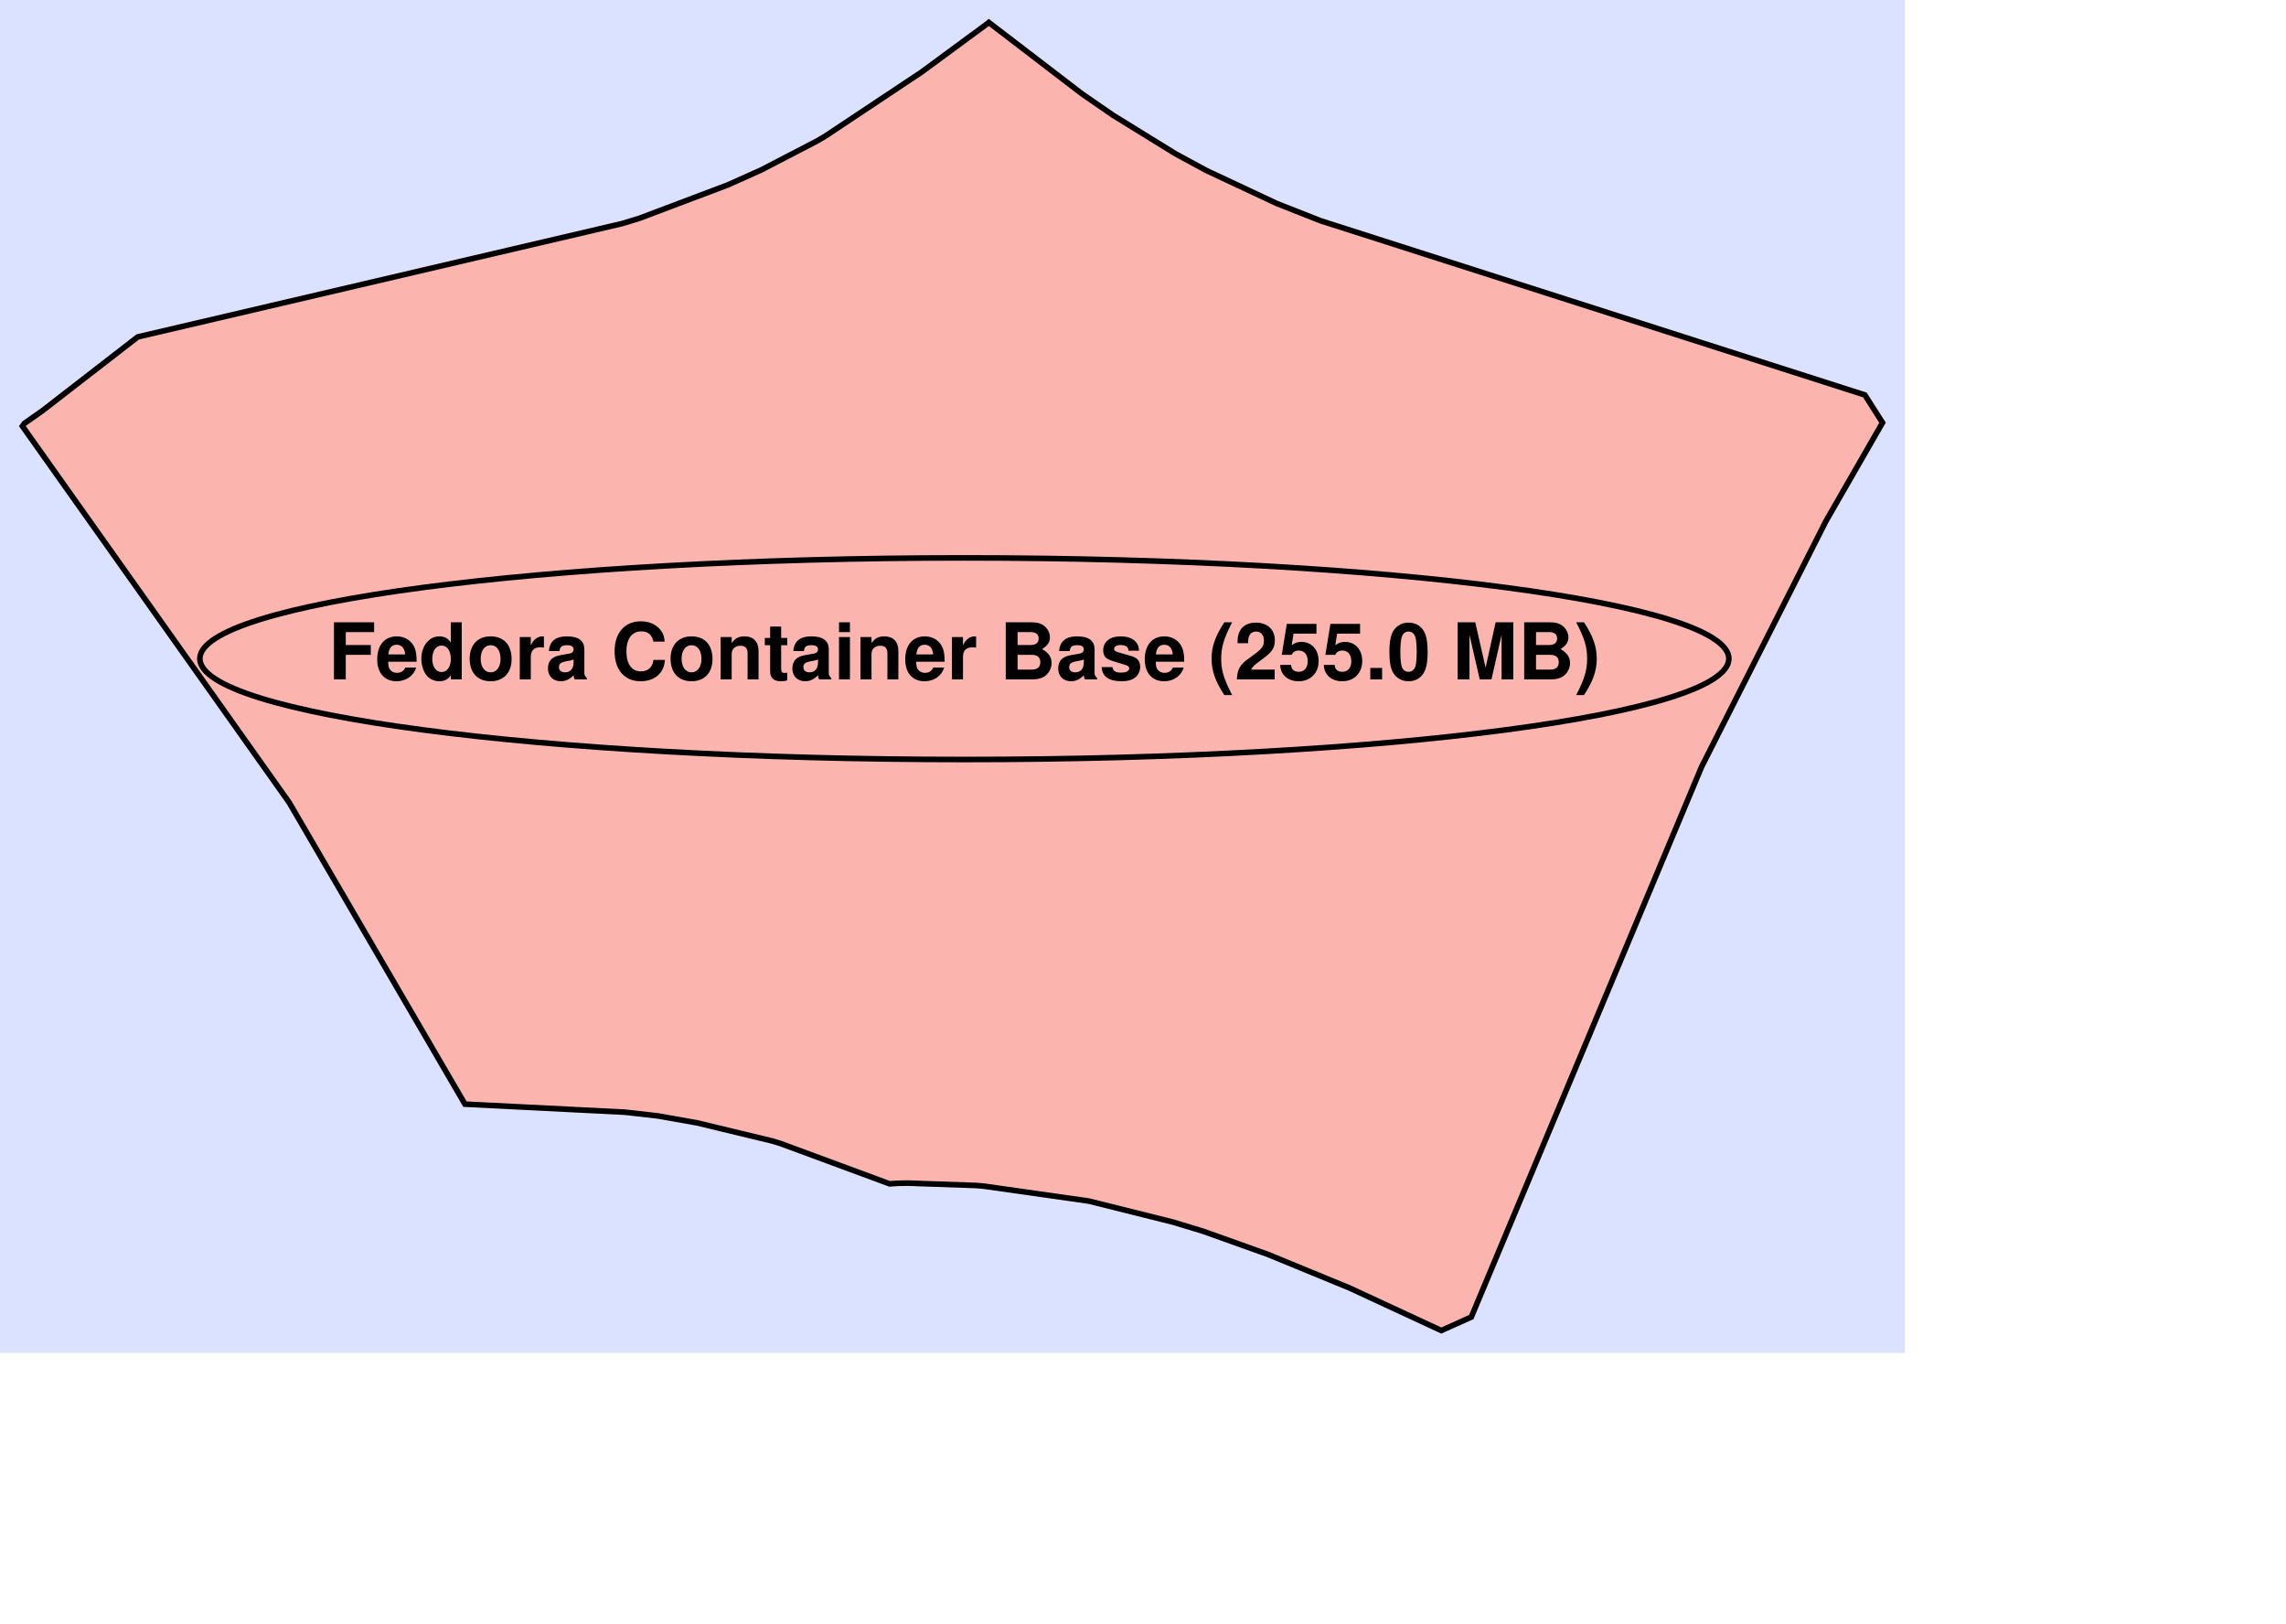
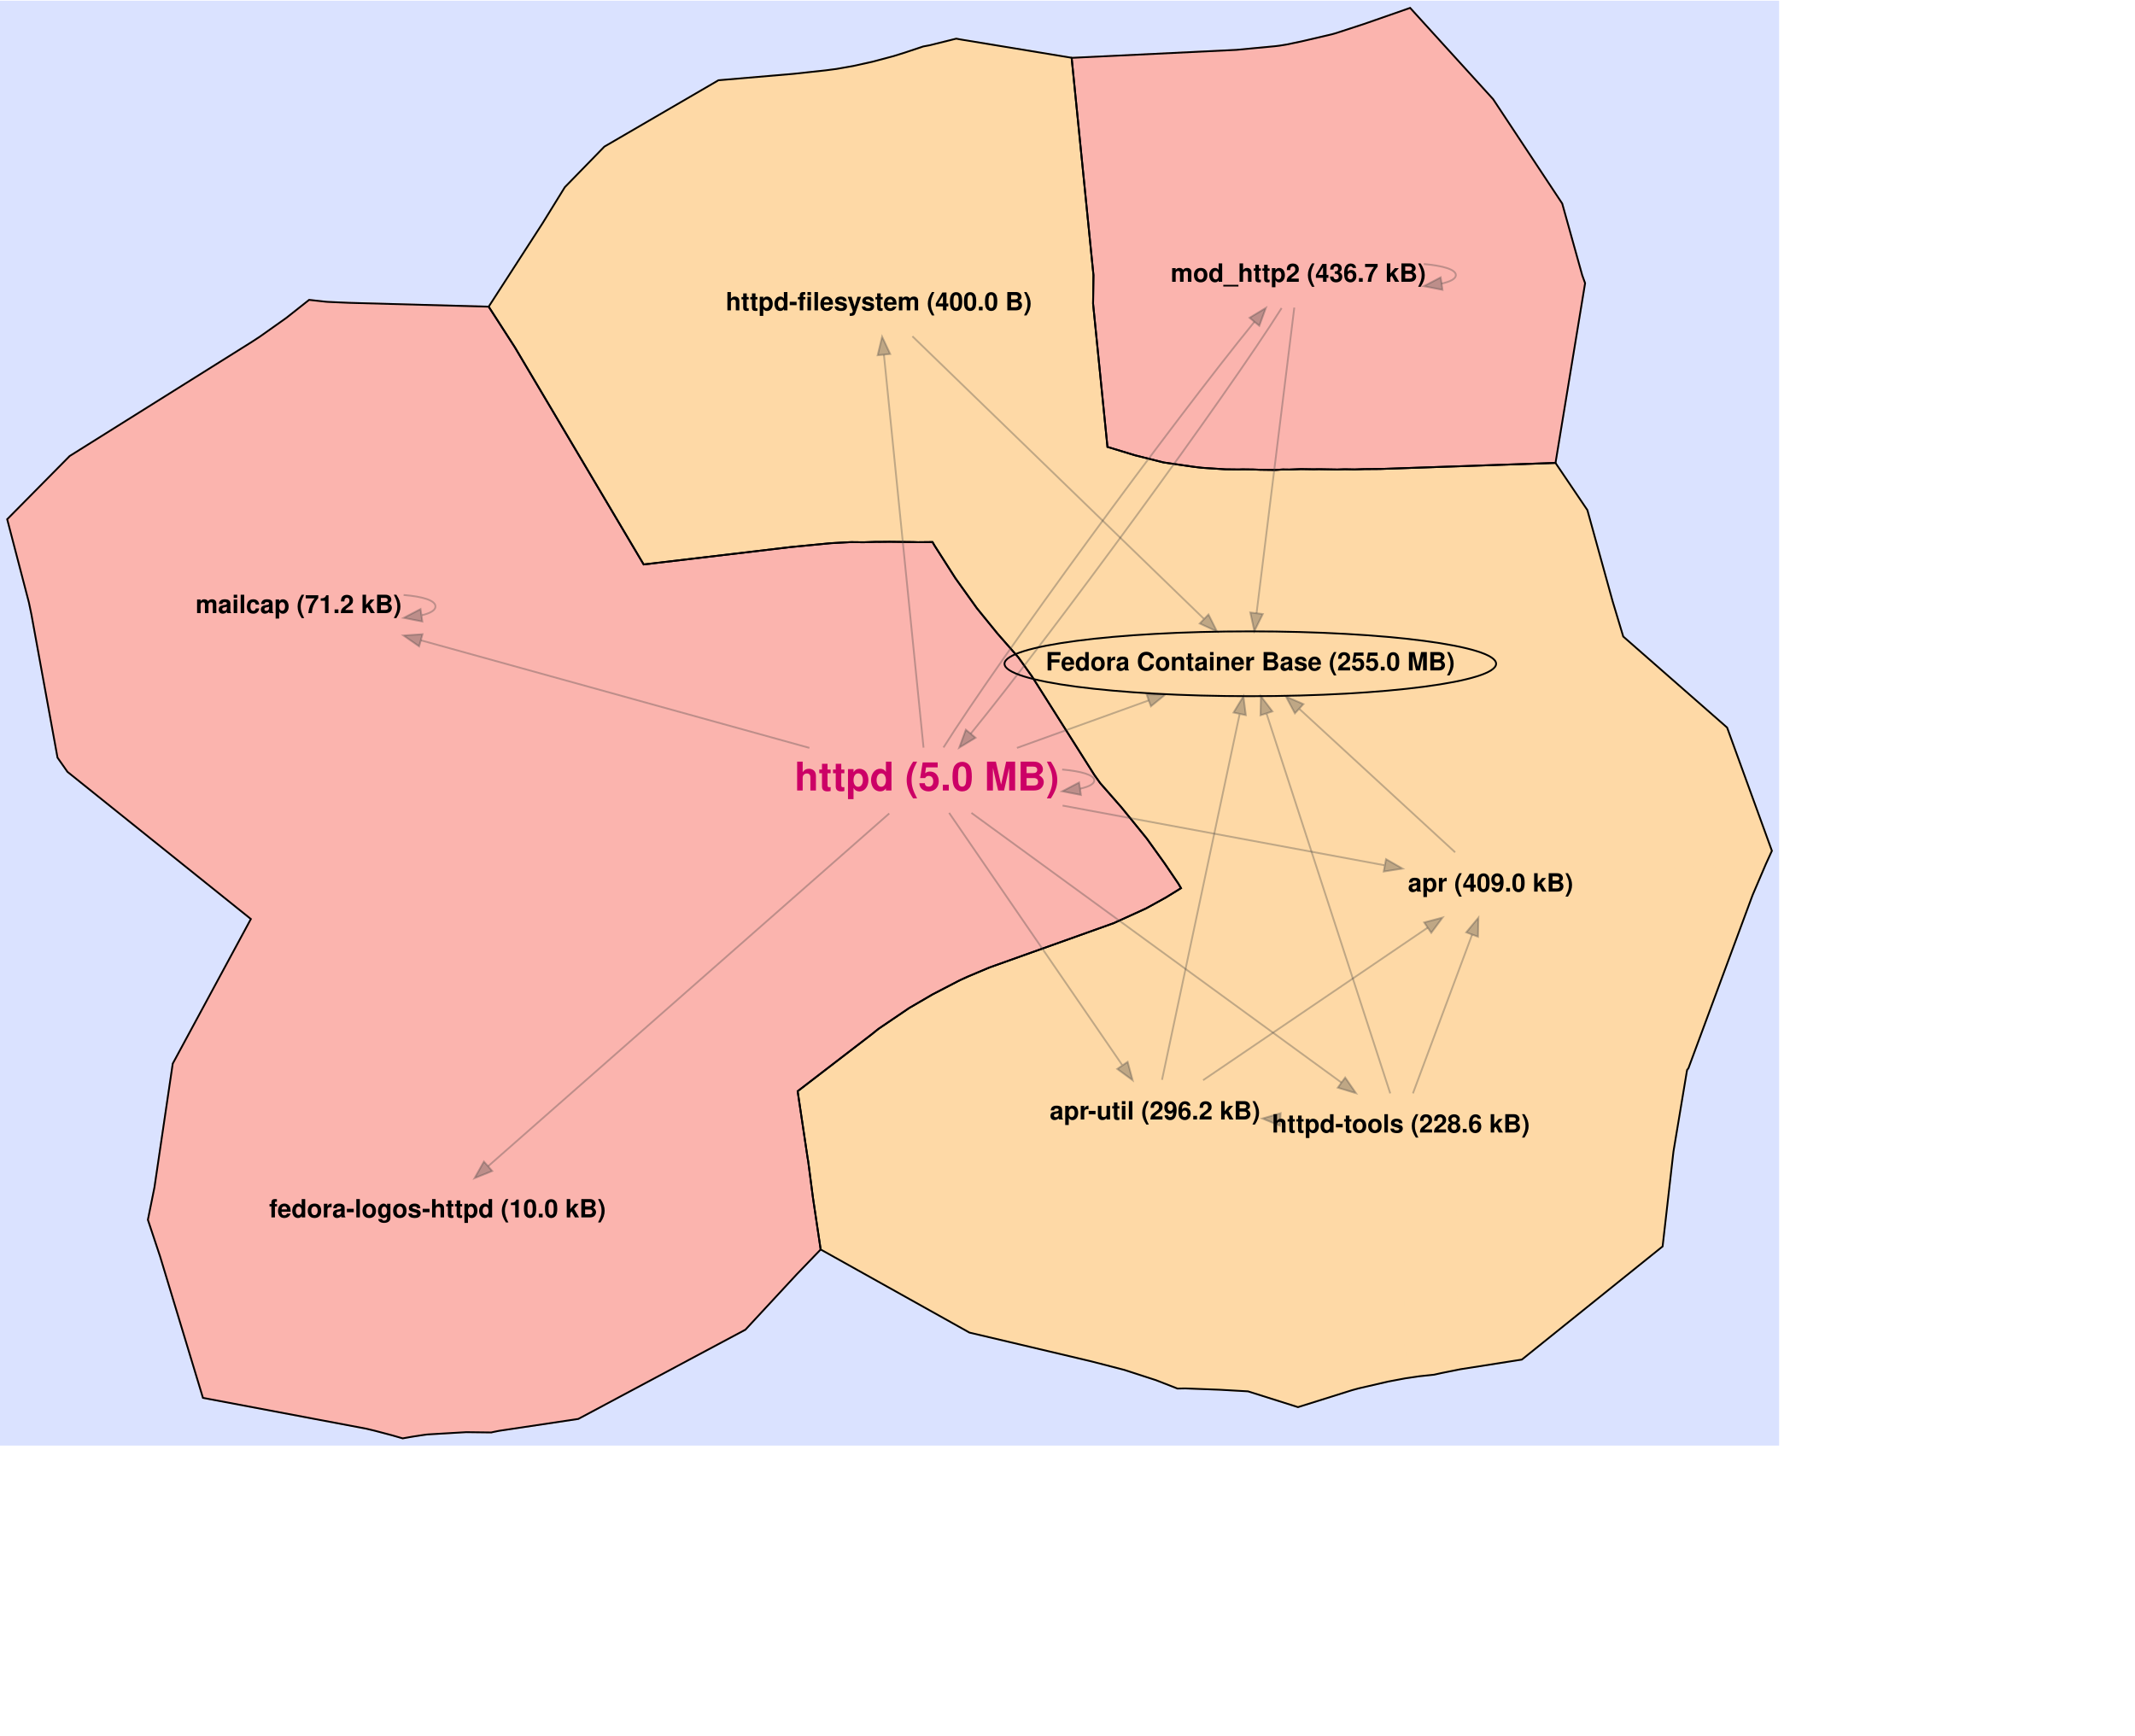
- <svg xmlns="http://www.w3.org/2000/svg" width="283pt" height="201pt" viewBox="0.00 0.00 340.12 241.55">
-   <g id="graph0" class="graph" transform="scale(.8333 .8333) rotate(0) translate(35.6943 135.5959)">
-     <polygon fill="#dae2ff" stroke="transparent" points="-35.694,105.951 -35.694,-135.596 304.422,-135.596 304.422,105.951 -35.694,105.951" />
-     <polygon fill="#fbb4ae" stroke="#fbb4ae" points="81.727,63.627 75.898,62.965 47.321,61.531 15.946,7.689 -31.694,-59.517 -31.337,-60.011 -28.168,-62.233 -11.096,-75.453 75.37,-95.684 78.478,-96.632 94.227,-102.577 100.226,-105.263 110.235,-110.46 111.671,-111.307 128.836,-122.725 140.71,-131.466 140.858,-131.596 157.474,-118.869 163.047,-115.023 174.238,-108.124 179.717,-105.156 192.264,-99.275 200.082,-96.194 297.273,-65.087 300.422,-60.138 290.32,-42.562 268.125,1.294 227.001,99.544 221.647,101.951 205.31,94.373 190.701,88.363 179.12,84.223 173.706,82.581 158.706,78.835 140.047,76.181 138.617,76.054 126.405,75.629 124.5,75.664 123.155,75.762 103.672,68.562 102.169,68.104 88.786,64.877 81.727,63.627 81.727,63.627" />
-     <polyline fill="none" stroke="#000000" points="111.671,-111.307 110.235,-110.46 100.226,-105.263 94.227,-102.577 78.478,-96.632 75.37,-95.684 -11.096,-75.453 -28.168,-62.233 -31.337,-60.011 -31.694,-59.517 15.946,7.689 47.321,61.531 75.898,62.965 81.727,63.627 88.786,64.877 102.169,68.104 103.672,68.562 123.155,75.762 124.5,75.664 126.405,75.629 138.617,76.054 140.047,76.181 158.706,78.835 173.706,82.581 179.12,84.223 190.701,88.363 205.31,94.373 221.647,101.951 227.001,99.544 268.125,1.294 290.32,-42.562 300.422,-60.138 297.273,-65.087 200.082,-96.194 192.264,-99.275 179.717,-105.156 174.238,-108.124 163.047,-115.023 157.474,-118.869 140.858,-131.596 140.71,-131.466 128.836,-122.725 111.671,-111.307 " />
+ <svg xmlns="http://www.w3.org/2000/svg" width="823pt" height="669pt" viewBox="0.00 0.00 987.99 802.46">
+   <g id="graph0" class="graph" transform="scale(.8333 .8333) rotate(0) translate(107.829 690.0486)">
+     <polygon fill="#dae2ff" stroke="transparent" points="-107.829,112.413 -107.829,-690.049 880.165,-690.049 880.165,112.413 -107.829,112.413" />
+     <polygon fill="#fed9a6" stroke="#fed9a6" points="163.552,-520.121 178.19,-497.405 249.615,-376.948 331.236,-386.601 353.58,-388.764 364.093,-389.327 365.047,-389.357 371.79,-389.28 378.769,-389.503 380.647,-389.482 386.146,-389.54 390.44,-389.492 390.49,-389.489 399.371,-389.392 401.956,-389.308 410.024,-389.395 411.216,-387.334 422.73,-369.321 434.651,-352.649 446.069,-338.61 457.7,-325.342 465.224,-314.824 499.835,-260.149 503.124,-255.525 514.863,-242.134 529.019,-224.718 538.788,-211.111 546.539,-199.702 548.017,-197.163 539.784,-192.076 528.629,-185.917 510.674,-177.75 441.646,-153.113 429.765,-148.099 425.168,-146.012 410.106,-138.193 397.087,-130.605 380.231,-119.168 379.204,-118.374 376.326,-116.051 335.134,-84.39 340.657,-47.41 341.013,-45.3 343.642,-25.145 347.913,3.506 430.542,49.662 498.003,65.596 516.559,70.392 534.131,76.092 546.078,80.753 550.386,80.674 569.437,81.4 585.232,82.298 612.998,91.065 643.13,81.612 642.148,20.691 642.148,20.691 643.13,81.612 646.732,80.633 663.029,76.874 672.504,75.083 672.686,-20.223 672.686,-20.223 672.504,75.083 680.444,73.913 688.519,73.059 692.751,72.117 703.21,70.018 700.16,-28.087 700.16,-28.087 703.21,70.018 737.308,64.656 815.473,1.803 821.493,-50.867 828.878,-95.127 829.095,-96.255 829.785,-97.085 865.436,-193.31 752.595,-195.779 741.311,-192.36 741.311,-192.36 752.595,-195.779 865.436,-193.31 872.826,-210.582 741.756,-204.847 737.877,-200.883 735.05,-200.007 733.556,-198.915 731.705,-198.915 727.061,-156.08 725.06,-195.562 720.074,-194.076 720.074,-194.076 725.06,-195.562 729.109,-199.295 725.782,-202.145 725.782,-202.145 729.109,-199.295 725.06,-195.562 727.061,-156.08 731.705,-198.915 733.556,-198.915 735.05,-200.007 737.877,-200.883 741.756,-204.847 872.826,-210.582 876.165,-217.907 851.289,-286.366 793.611,-336.913 787.748,-356.371 773.698,-407.131 755.994,-433.339 658.604,-429.971 649.673,-429.899 644.437,-429.715 644.293,-351.779 644.293,-351.779 644.437,-429.715 638.881,-429.815 634.889,-429.671 634.71,-414.084 630.743,-322.173 626.872,-322.173 625.387,-321.73 625.387,-321.73 626.872,-322.173 630.743,-322.173 634.71,-414.084 634.889,-429.671 624.848,-429.843 623.269,-429.827 622.08,-429.783 614.72,-429.901 608.11,-429.649 604.591,-429.702 600.4,-429.425 591.929,-429.541 588.245,-429.689 582.036,-429.77 580.201,-429.695 572.641,-429.787 559.717,-430.63 555.015,-431.187 538.632,-433.562 542.613,-364.004 548.32,-322.05 552.153,-322.05 553.428,-321.677 556.792,-321.677 556.792,-321.677 553.428,-321.677 552.153,-322.05 548.32,-322.05 542.613,-364.004 538.632,-433.562 537.979,-433.691 522.442,-437.591 507.181,-442.23 499.193,-521.76 499.405,-537.65 487.287,-658.312 487.173,-658.38 425.768,-668.498 423.211,-668.971 408.333,-665.28 404.868,-664.637 394.529,-661.183 388.409,-659.278 376.687,-656.157 365.95,-653.783 356.718,-652.159 350.576,-651.355 332.905,-649.441 291.146,-645.865 227.785,-609 205.839,-586.48 193.462,-566.425 343.213,-526.749 346.443,-523.281 348.02,-522.564 348.621,-522.029 352.157,-522.029 356.264,-548.036 360.165,-521.893 363.056,-521.893 366.714,-550.349 370.799,-521.854 370.807,-521.854 373.832,-524.435 373.832,-524.435 370.807,-521.854 370.799,-521.854 366.714,-550.349 363.056,-521.893 360.165,-521.893 356.264,-548.036 352.157,-522.029 348.621,-522.029 348.02,-522.564 346.443,-523.281 343.213,-526.749 193.462,-566.425 163.552,-520.121 163.552,-520.121" />
+     <polygon fill="#fbb4ae" stroke="#fbb4ae" points="503.124,-255.525 499.835,-260.149 465.224,-314.824 457.7,-325.342 446.069,-338.61 434.651,-352.649 422.73,-369.321 422.909,-282.188 427.109,-257.117 425.746,-256.707 425.746,-256.707 427.109,-257.117 422.909,-282.188 422.73,-369.321 411.216,-387.334 412.038,-289.01 415.989,-257.447 416.391,-256.989 415.406,-255.873 409.446,-252.38 404.726,-252.38 404.726,-252.38 409.446,-252.38 415.406,-255.873 416.391,-256.989 415.989,-257.447 412.038,-289.01 411.216,-387.334 410.024,-389.395 401.956,-389.308 399.371,-389.392 390.49,-389.489 390.44,-389.492 386.146,-389.54 380.647,-389.482 378.769,-389.503 371.79,-389.28 365.047,-389.357 364.093,-389.327 353.58,-388.764 331.236,-386.601 249.615,-376.948 178.19,-497.405 163.552,-520.121 85.849,-522.265 74.303,-522.775 73.184,-522.861 63.836,-523.893 51.136,-513.858 51.818,-449.187 53.905,-398.347 58.477,-358.56 62.898,-357.318 62.898,-357.318 58.477,-358.56 53.905,-398.347 51.818,-449.187 51.136,-513.858 36.468,-503.466 31.916,-500.49 -69.144,-437.155 -103.829,-402.049 -91.782,-355.864 -90.381,-349.144 -75.885,-269.665 -70.364,-261.778 31.486,-180.036 -11.904,-99.7 -22.064,-30.96 -25.698,-12.983 -18.923,7.37 4.877,85.921 95.584,103.042 100.306,104.171 109.876,106.699 115.8,108.413 121.161,107.463 127.382,106.509 129.508,106.233 151.039,104.963 165,105.127 165.268,105.061 166.575,104.769 169.253,104.237 169.669,104.164 213.304,97.623 306.138,48.036 334.632,17.294 347.913,3.506 343.642,-25.145 341.013,-45.3 340.657,-47.41 335.134,-84.39 376.326,-116.051 379.204,-118.374 380.231,-119.168 397.087,-130.605 410.106,-138.193 425.168,-146.012 429.765,-148.099 441.646,-153.113 439.983,-212.941 439.983,-212.941 441.646,-153.113 510.674,-177.75 528.629,-185.917 539.784,-192.076 548.017,-197.163 546.539,-199.702 538.788,-211.111 529.019,-224.718 514.863,-242.134 503.124,-255.525 503.124,-255.525" />
+     <polygon fill="#fbb4ae" stroke="#fbb4ae" points="644.437,-429.715 649.673,-429.899 658.604,-429.971 755.994,-433.339 772.426,-533.155 770.809,-537.65 759.72,-577.392 721.352,-635.358 675.268,-686.049 649.421,-677.041 633.718,-671.928 631.683,-671.36 614.842,-667.429 606.846,-665.749 602.674,-665.066 599.998,-664.751 578.78,-662.74 487.287,-658.312 499.405,-537.65 516.912,-537.65 516.912,-537.65 499.405,-537.65 499.193,-521.76 507.181,-442.23 522.442,-437.591 537.979,-433.691 538.632,-433.562 555.015,-431.187 559.717,-430.63 572.641,-429.787 580.201,-429.695 582.036,-429.77 588.245,-429.689 591.929,-429.541 600.4,-429.425 604.591,-429.702 608.11,-429.649 614.72,-429.901 622.08,-429.783 623.269,-429.827 624.848,-429.843 634.889,-429.671 638.881,-429.815 644.437,-429.715 644.437,-429.715" />
+     <polyline fill="none" stroke="#000000" points="580.201,-429.695 582.036,-429.77 588.245,-429.689 591.929,-429.541 600.4,-429.425 604.591,-429.702 608.11,-429.649 614.72,-429.901 622.08,-429.783 623.269,-429.827 624.848,-429.843 634.889,-429.671 638.881,-429.815 644.437,-429.715 649.673,-429.899 658.604,-429.971 755.994,-433.339 773.698,-407.131 787.748,-356.371 793.611,-336.913 851.289,-286.366 876.165,-217.907 872.826,-210.582 865.436,-193.31 829.785,-97.085 829.095,-96.255 828.878,-95.127 821.493,-50.867 815.473,1.803 737.308,64.656 703.21,70.018 692.751,72.117 688.519,73.059 680.444,73.913 672.504,75.083 663.029,76.874 646.732,80.633 643.13,81.612 612.998,91.065 585.232,82.298 569.437,81.4 550.386,80.674 546.078,80.753 534.131,76.092 516.559,70.392 498.003,65.596 430.542,49.662 347.913,3.506 343.642,-25.145 341.013,-45.3 340.657,-47.41 335.134,-84.39 376.326,-116.051 379.204,-118.374 380.231,-119.168 397.087,-130.605 410.106,-138.193 425.168,-146.012 429.765,-148.099 441.646,-153.113 510.674,-177.75 528.629,-185.917 539.784,-192.076 548.017,-197.163 546.539,-199.702 538.788,-211.111 529.019,-224.718 514.863,-242.134 503.124,-255.525 499.835,-260.149 465.224,-314.824 457.7,-325.342 446.069,-338.61 434.651,-352.649 422.73,-369.321 411.216,-387.334 410.024,-389.395 401.956,-389.308 399.371,-389.392 390.49,-389.489 390.44,-389.492 386.146,-389.54 380.647,-389.482 378.769,-389.503 371.79,-389.28 365.047,-389.357 364.093,-389.327 353.58,-388.764 331.236,-386.601 249.615,-376.948 178.19,-497.405 163.552,-520.121 193.462,-566.425 205.839,-586.48 227.785,-609 291.146,-645.865 332.905,-649.441 350.576,-651.355 356.718,-652.159 365.95,-653.783 376.687,-656.157 388.409,-659.278 394.529,-661.183 404.868,-664.637 408.333,-665.28 423.211,-668.971 425.768,-668.498 487.173,-658.38 487.287,-658.312 499.405,-537.65 499.193,-521.76 507.181,-442.23 522.442,-437.591 537.979,-433.691 538.632,-433.562 555.015,-431.187 559.717,-430.63 572.641,-429.787 580.201,-429.695 " />
+     <polyline fill="none" stroke="#000000" points="129.508,106.233 127.382,106.509 121.161,107.463 115.8,108.413 109.876,106.699 100.306,104.171 95.584,103.042 4.877,85.921 -18.923,7.37 -25.698,-12.983 -22.064,-30.96 -11.904,-99.7 31.486,-180.036 -70.364,-261.778 -75.885,-269.665 -90.381,-349.144 -91.782,-355.864 -103.829,-402.049 -69.144,-437.155 31.916,-500.49 36.468,-503.466 51.136,-513.858 63.836,-523.893 73.184,-522.861 74.303,-522.775 85.849,-522.265 163.552,-520.121 178.19,-497.405 249.615,-376.948 331.236,-386.601 353.58,-388.764 364.093,-389.327 365.047,-389.357 371.79,-389.28 378.769,-389.503 380.647,-389.482 386.146,-389.54 390.44,-389.492 390.49,-389.489 399.371,-389.392 401.956,-389.308 410.024,-389.395 411.216,-387.334 422.73,-369.321 434.651,-352.649 446.069,-338.61 457.7,-325.342 465.224,-314.824 499.835,-260.149 503.124,-255.525 514.863,-242.134 529.019,-224.718 538.788,-211.111 546.539,-199.702 548.017,-197.163 539.784,-192.076 528.629,-185.917 510.674,-177.75 441.646,-153.113 429.765,-148.099 425.168,-146.012 410.106,-138.193 397.087,-130.605 380.231,-119.168 379.204,-118.374 376.326,-116.051 335.134,-84.39 340.657,-47.41 341.013,-45.3 343.642,-25.145 347.913,3.506 334.632,17.294 306.138,48.036 213.304,97.623 169.669,104.164 169.253,104.237 166.575,104.769 165.268,105.061 165,105.127 151.039,104.963 129.508,106.233 " />
+     <polyline fill="none" stroke="#000000" points="606.846,-665.749 614.842,-667.429 631.683,-671.36 633.718,-671.928 649.421,-677.041 675.268,-686.049 721.352,-635.358 759.72,-577.392 770.809,-537.65 772.426,-533.155 755.994,-433.339 658.604,-429.971 649.673,-429.899 644.437,-429.715 638.881,-429.815 634.889,-429.671 624.848,-429.843 623.269,-429.827 622.08,-429.783 614.72,-429.901 608.11,-429.649 604.591,-429.702 600.4,-429.425 591.929,-429.541 588.245,-429.689 582.036,-429.77 580.201,-429.695 572.641,-429.787 559.717,-430.63 555.015,-431.187 538.632,-433.562 537.979,-433.691 522.442,-437.591 507.181,-442.23 499.193,-521.76 499.405,-537.65 487.287,-658.312 578.78,-662.74 599.998,-664.751 602.674,-665.066 606.846,-665.749 " />
+     <g id="edge1" class="edge">
+       <path fill="none" stroke="#444444" stroke-opacity="0.333" d="M700.26,-217.084C677.397,-238.13 639.541,-272.976 613.837,-296.636" />
+       <polygon fill="#444444" fill-opacity="0.333" stroke="#444444" stroke-opacity="0.333" points="611.268,-294.244 606.28,-303.592 616.008,-299.394 611.268,-294.244" />
+     </g>
+     <g id="edge2" class="edge">
+       <path fill="none" stroke="#444444" stroke-opacity="0.333" d="M537.481,-90.724C546.64,-133.889 569.608,-242.132 580.543,-293.668" />
+       <polygon fill="#444444" fill-opacity="0.333" stroke="#444444" stroke-opacity="0.333" points="577.185,-294.704 582.684,-303.76 584.032,-293.251 577.185,-294.704" />
+     </g>
+     <g id="edge3" class="edge">
+       <path fill="none" stroke="#444444" stroke-opacity="0.333" d="M560.291,-90.52C593.088,-112.796 648.814,-150.645 684.996,-175.219" />
+       <polygon fill="#444444" fill-opacity="0.333" stroke="#444444" stroke-opacity="0.333" points="683.06,-178.135 693.299,-180.858 686.993,-172.345 683.06,-178.135" />
+     </g>
+     <g id="edge4" class="edge">
+       <path fill="none" stroke="#444444" stroke-opacity="0.333" d="M456.91,-275.055C479.63,-283.248 506.605,-292.976 530.047,-301.429" />
+       <polygon fill="#444444" fill-opacity="0.333" stroke="#444444" stroke-opacity="0.333" points="528.921,-304.743 539.515,-304.843 531.295,-298.158 528.921,-304.743" />
+     </g>
+     <g id="edge5" class="edge">
+       <path fill="none" stroke="#444444" stroke-opacity="0.333" d="M482.259,-243.032C537.104,-232.863 610.319,-219.287 660.93,-209.903" />
+       <polygon fill="#444444" fill-opacity="0.333" stroke="#444444" stroke-opacity="0.333" points="661.861,-213.29 671.055,-208.026 660.585,-206.408 661.861,-213.29" />
+     </g>
+     <g id="edge6" class="edge">
+       <path fill="none" stroke="#444444" stroke-opacity="0.333" d="M419.251,-238.971C441.679,-206.295 489.124,-137.169 515.298,-99.036" />
+       <polygon fill="#444444" fill-opacity="0.333" stroke="#444444" stroke-opacity="0.333" points="518.385,-100.722 521.159,-90.497 512.614,-96.761 518.385,-100.722" />
+     </g>
+     <g id="edge7" class="edge">
+       <path fill="none" stroke="#444444" stroke-opacity="0.333" d="M385.998,-238.652C337.669,-196.144 218.035,-90.919 163.291,-42.769" />
+       <polygon fill="#444444" fill-opacity="0.333" stroke="#444444" stroke-opacity="0.333" points="165.521,-40.07 155.701,-36.093 160.898,-45.326 165.521,-40.07" />
+     </g>
+     <g id="edge8" class="edge">
+       <path fill="none" stroke="#444444" stroke-opacity="0.333" d="M482.038,-263.067C492.709,-262.088 499.87,-260.069 499.87,-257.01 499.87,-255.051 496.931,-253.518 492.014,-252.411" />
+       <polygon fill="#444444" fill-opacity="0.333" stroke="#444444" stroke-opacity="0.333" points="492.44,-248.937 482.038,-250.953 491.427,-255.863 492.44,-248.937" />
+     </g>
+     <g id="edge9" class="edge">
+       <path fill="none" stroke="#444444" stroke-opacity="0.333" d="M405.036,-275.207C400.467,-320.55 388.547,-438.83 383.047,-493.409" />
+       <polygon fill="#444444" fill-opacity="0.333" stroke="#444444" stroke-opacity="0.333" points="379.557,-493.135 382.037,-503.435 386.522,-493.837 379.557,-493.135" />
+     </g>
+     <g id="edge10" class="edge">
+       <path fill="none" stroke="#444444" stroke-opacity="0.333" d="M431.634,-238.96C479.256,-204.248 583.608,-128.187 637.081,-89.21" />
+       <polygon fill="#444444" fill-opacity="0.333" stroke="#444444" stroke-opacity="0.333" points="639.191,-92.004 645.21,-83.285 635.067,-86.347 639.191,-92.004" />
+     </g>
+     <g id="edge11" class="edge">
+       <path fill="none" stroke="#444444" stroke-opacity="0.333" d="M341.659,-275.07C280.163,-292.102 188.361,-317.526 125.976,-334.804" />
+       <polygon fill="#444444" fill-opacity="0.333" stroke="#444444" stroke-opacity="0.333" points="124.928,-331.462 116.225,-337.504 126.797,-338.208 124.928,-331.462" />
+     </g>
+     <g id="edge12" class="edge">
+       <path fill="none" stroke="#444444" stroke-opacity="0.333" d="M416.133,-275.311C446.618,-323.833 543.031,-455.502 588.791,-511.718" />
+       <polygon fill="#444444" fill-opacity="0.333" stroke="#444444" stroke-opacity="0.333" points="586.099,-513.955 595.161,-519.446 591.501,-509.503 586.099,-513.955" />
+     </g>
+     <g id="edge13" class="edge">
+       <path fill="none" stroke="#444444" stroke-opacity="0.333" d="M398.863,-503.661C435.843,-467.82 518.454,-387.752 560.641,-346.863" />
+       <polygon fill="#444444" fill-opacity="0.333" stroke="#444444" stroke-opacity="0.333" points="563.283,-349.177 568.027,-339.704 558.411,-344.15 563.283,-349.177" />
+     </g>
+     <g id="edge14" class="edge">
+       <path fill="none" stroke="#444444" stroke-opacity="0.333" d="M664.222,-83.19C649.833,-127.367 612.765,-241.179 595.548,-294.042" />
+       <polygon fill="#444444" fill-opacity="0.333" stroke="#444444" stroke-opacity="0.333" points="592.15,-293.171 592.381,-303.763 598.806,-295.339 592.15,-293.171" />
+     </g>
+     <g id="edge15" class="edge">
+       <path fill="none" stroke="#444444" stroke-opacity="0.333" d="M676.823,-83.19C685.259,-105.837 699.813,-144.905 709.655,-171.325" />
+       <polygon fill="#444444" fill-opacity="0.333" stroke="#444444" stroke-opacity="0.333" points="706.404,-172.622 713.174,-180.771 712.963,-170.179 706.404,-172.622" />
+     </g>
+     <g id="edge16" class="edge">
+       <path fill="none" stroke="#444444" stroke-opacity="0.333" d="M600.245,-68.849C600.098,-68.857 599.95,-68.865 599.803,-68.872" />
+       <polygon fill="#444444" fill-opacity="0.333" stroke="#444444" stroke-opacity="0.333" points="602.98,-65.199 593.18,-69.224 603.351,-72.189 602.98,-65.199" />
+     </g>
+     <g id="edge17" class="edge">
+       <path fill="none" stroke="#444444" stroke-opacity="0.333" d="M116.312,-359.984C126.726,-359.158 134,-357.04 134,-353.63 134,-351.499 131.159,-349.872 126.485,-348.75" />
+       <polygon fill="#444444" fill-opacity="0.333" stroke="#444444" stroke-opacity="0.333" points="126.71,-345.246 116.312,-347.276 125.706,-352.174 126.71,-345.246" />
+     </g>
+     <g id="edge18" class="edge">
+       <path fill="none" stroke="#444444" stroke-opacity="0.333" d="M610.934,-519.617C606.289,-482 595.54,-394.929 589.98,-349.896" />
+       <polygon fill="#444444" fill-opacity="0.333" stroke="#444444" stroke-opacity="0.333" points="593.448,-349.419 588.749,-339.923 586.5,-350.277 593.448,-349.419" />
+     </g>
+     <g id="edge19" class="edge">
+       <path fill="none" stroke="#444444" stroke-opacity="0.333" d="M603.897,-519.349C573.412,-470.827 476.999,-339.158 431.239,-282.942" />
+       <polygon fill="#444444" fill-opacity="0.333" stroke="#444444" stroke-opacity="0.333" points="433.931,-280.705 424.869,-275.214 428.529,-285.157 433.931,-280.705" />
+     </g>
+     <g id="edge20" class="edge">
+       <path fill="none" stroke="#444444" stroke-opacity="0.333" d="M682.833,-543.805C693.45,-542.866 700.66,-540.814 700.66,-537.65 700.66,-535.623 697.701,-534.053 692.783,-532.939" />
+       <polygon fill="#444444" fill-opacity="0.333" stroke="#444444" stroke-opacity="0.333" points="693.232,-529.467 682.833,-531.495 692.226,-536.395 693.232,-529.467" />
+     </g>
    <g id="node1" class="node">
-       <ellipse fill="none" stroke="#000000" cx="136.49" cy="-18" rx="136.5" ry="18" />
-       <text text-anchor="middle" x="136.49" y="-14.3" font-family="Helvetica,sans-Serif" font-weight="bold" font-size="14.00" fill="#000000">Fedora Container Base (255.0 MB)</text>
+       <ellipse fill="none" stroke="#000000" cx="586.51" cy="-321.79" rx="136.5" ry="18" />
+       <text text-anchor="middle" x="586.51" y="-318.09" font-family="Helvetica,sans-Serif" font-weight="bold" font-size="14.00" fill="#000000">Fedora Container Base (255.0 MB)</text>
+     </g>
+     <g id="node2" class="node">
+       <text text-anchor="middle" x="719.95" y="-195.26" font-family="Helvetica,sans-Serif" font-weight="bold" font-size="14.00" fill="#000000">apr (409.0 kB)</text>
+     </g>
+     <g id="node3" class="node">
+       <text text-anchor="middle" x="533.59" y="-68.685" font-family="Helvetica,sans-Serif" font-weight="bold" font-size="14.00" fill="#000000">apr-util (296.2 kB)</text>
+     </g>
+     <g id="node4" class="node">
+       <text text-anchor="middle" x="135.13" y="-14.3" font-family="Helvetica,sans-Serif" font-weight="bold" font-size="14.00" fill="#000000">fedora-logos-httpd (10.0 kB)</text>
+     </g>
+     <g id="node5" class="node">
+       <text text-anchor="middle" x="406.87" y="-251.41" font-family="Helvetica,sans-Serif" font-weight="bold" font-size="22.00" fill="#cc0066">httpd (5.0 MB)</text>
+     </g>
+     <g id="node6" class="node">
+       <text text-anchor="middle" x="380.19" y="-518.06" font-family="Helvetica,sans-Serif" font-weight="bold" font-size="14.00" fill="#000000">httpd-filesystem (400.0 B)</text>
+     </g>
+     <g id="node7" class="node">
+       <text text-anchor="middle" x="670.1" y="-61.443" font-family="Helvetica,sans-Serif" font-weight="bold" font-size="14.00" fill="#000000">httpd-tools (228.6 kB)</text>
+     </g>
+     <g id="node8" class="node">
+       <text text-anchor="middle" x="58" y="-349.93" font-family="Helvetica,sans-Serif" font-weight="bold" font-size="14.00" fill="#000000">mailcap (71.2 kB)</text>
+     </g>
+     <g id="node9" class="node">
+       <text text-anchor="middle" x="613.16" y="-533.95" font-family="Helvetica,sans-Serif" font-weight="bold" font-size="14.00" fill="#000000">mod_http2 (436.7 kB)</text>
    </g>
  </g>
</svg>
